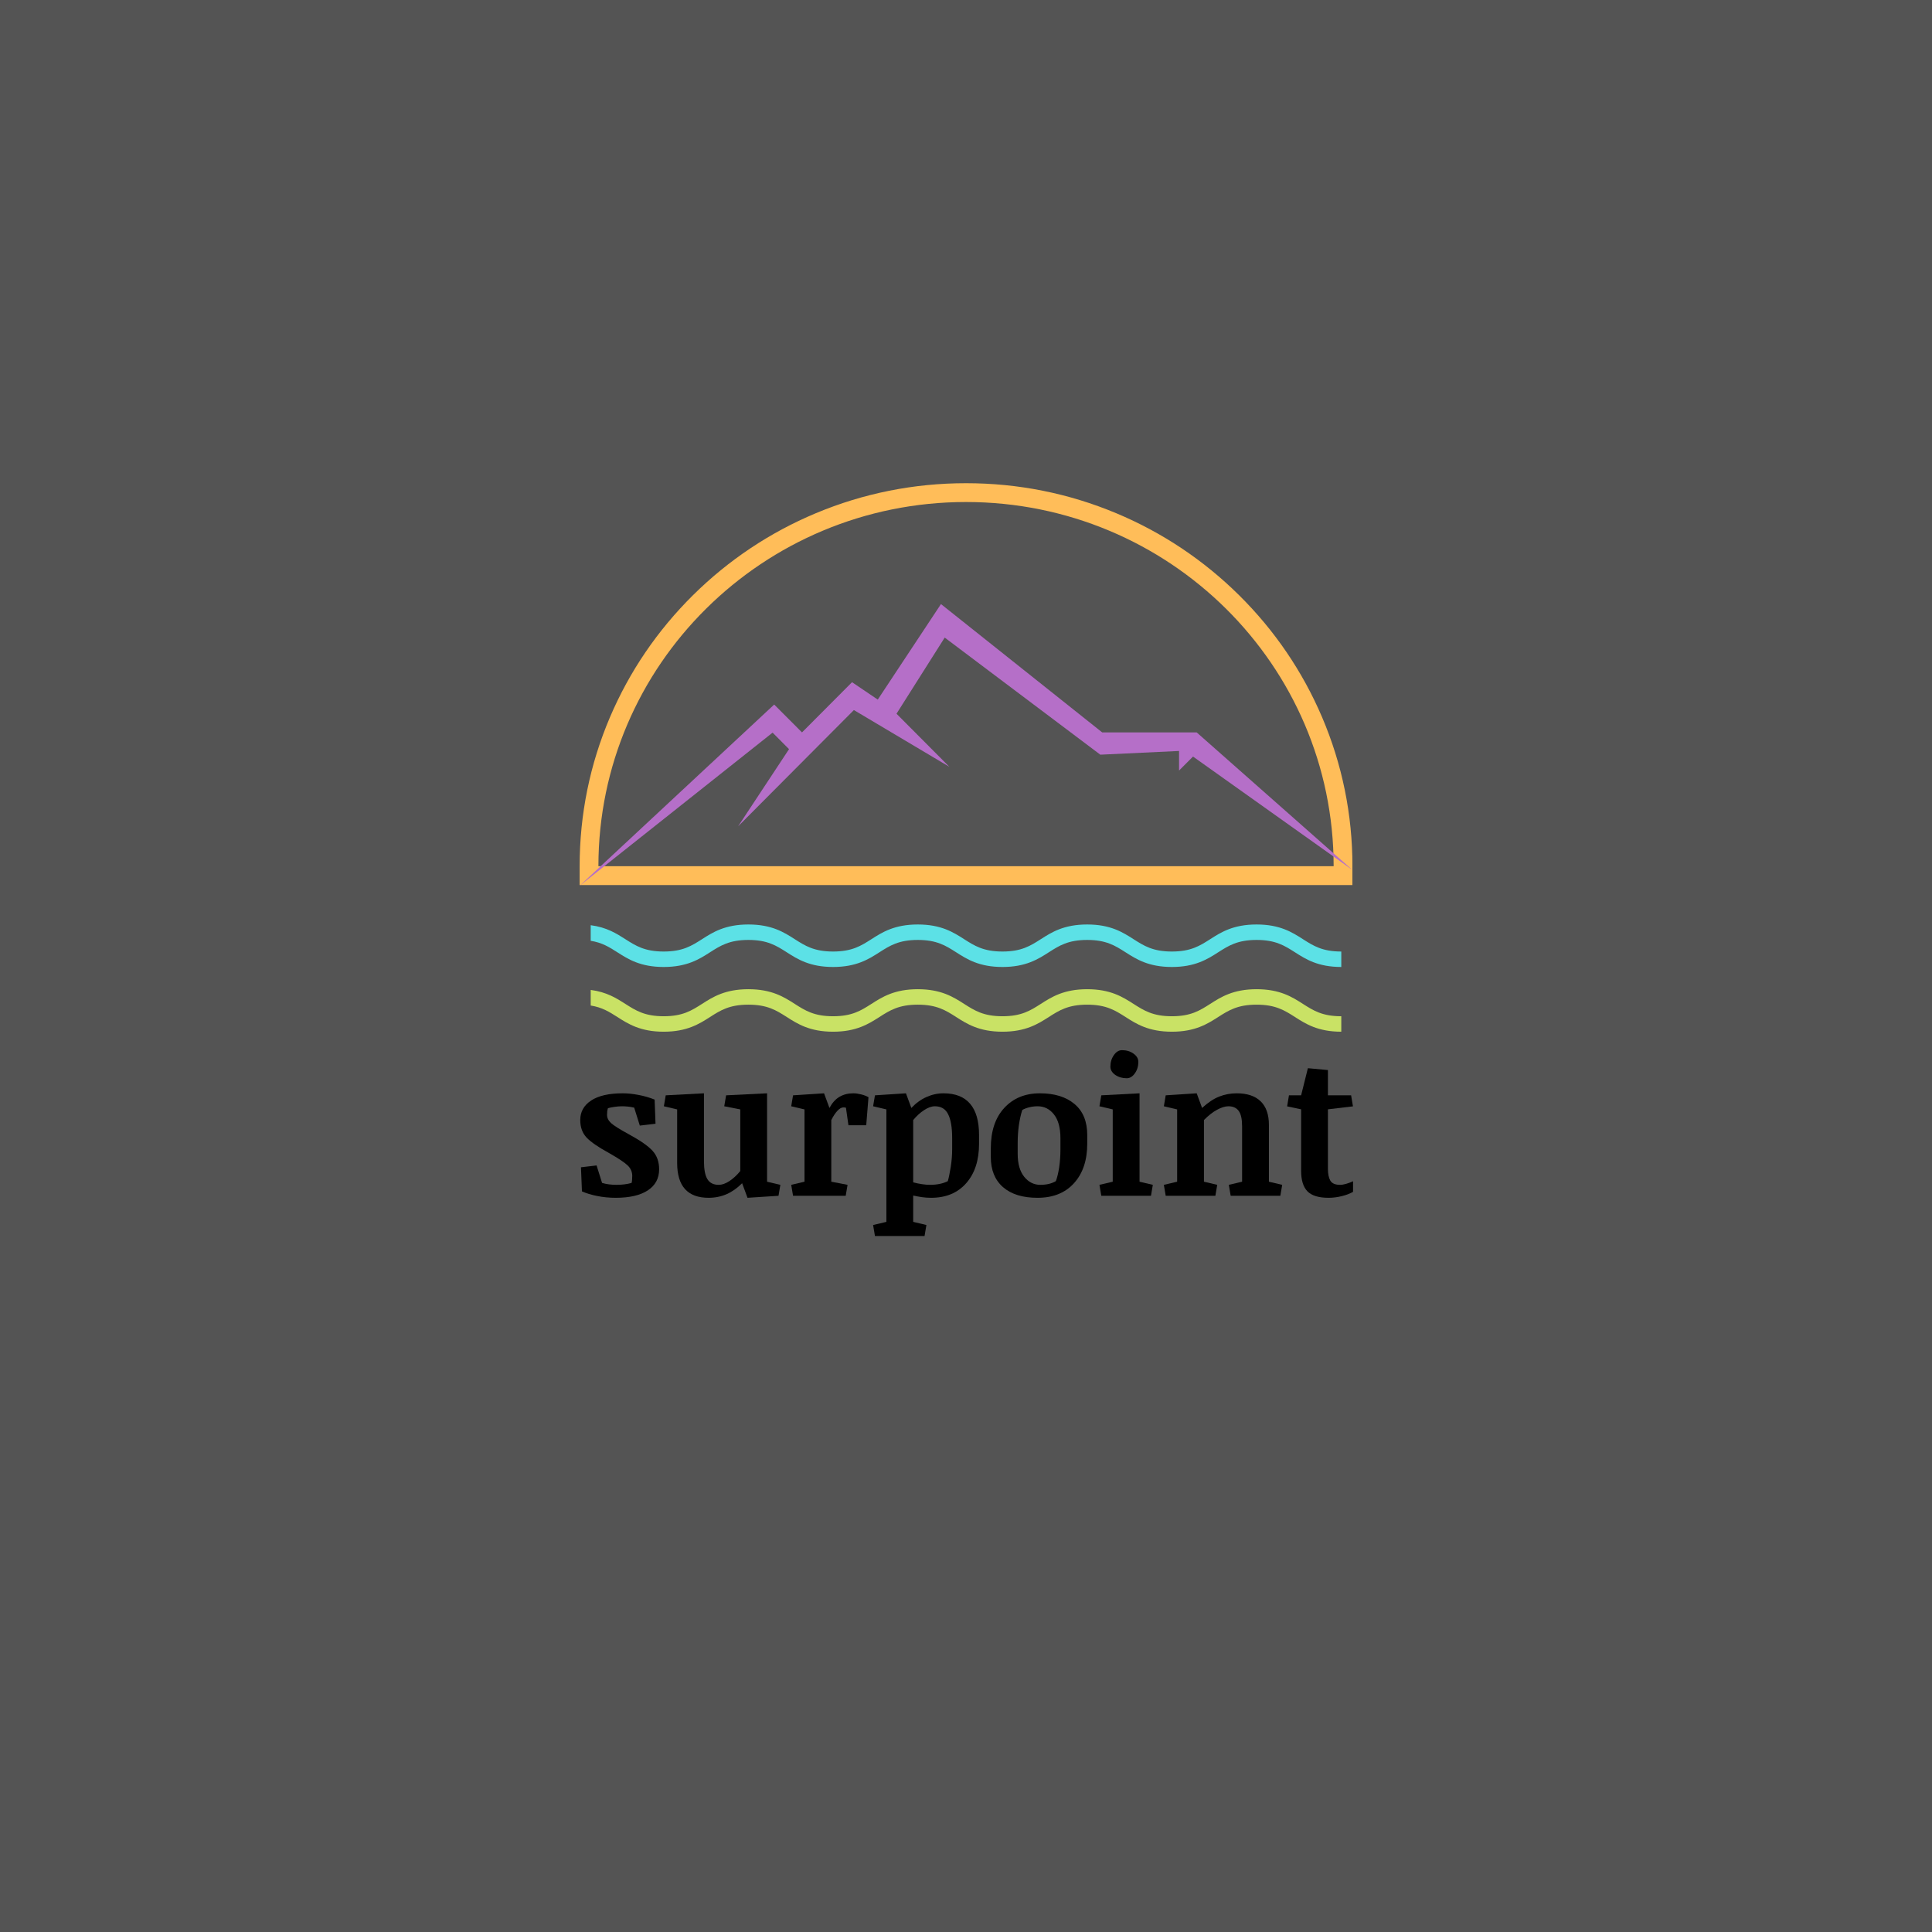
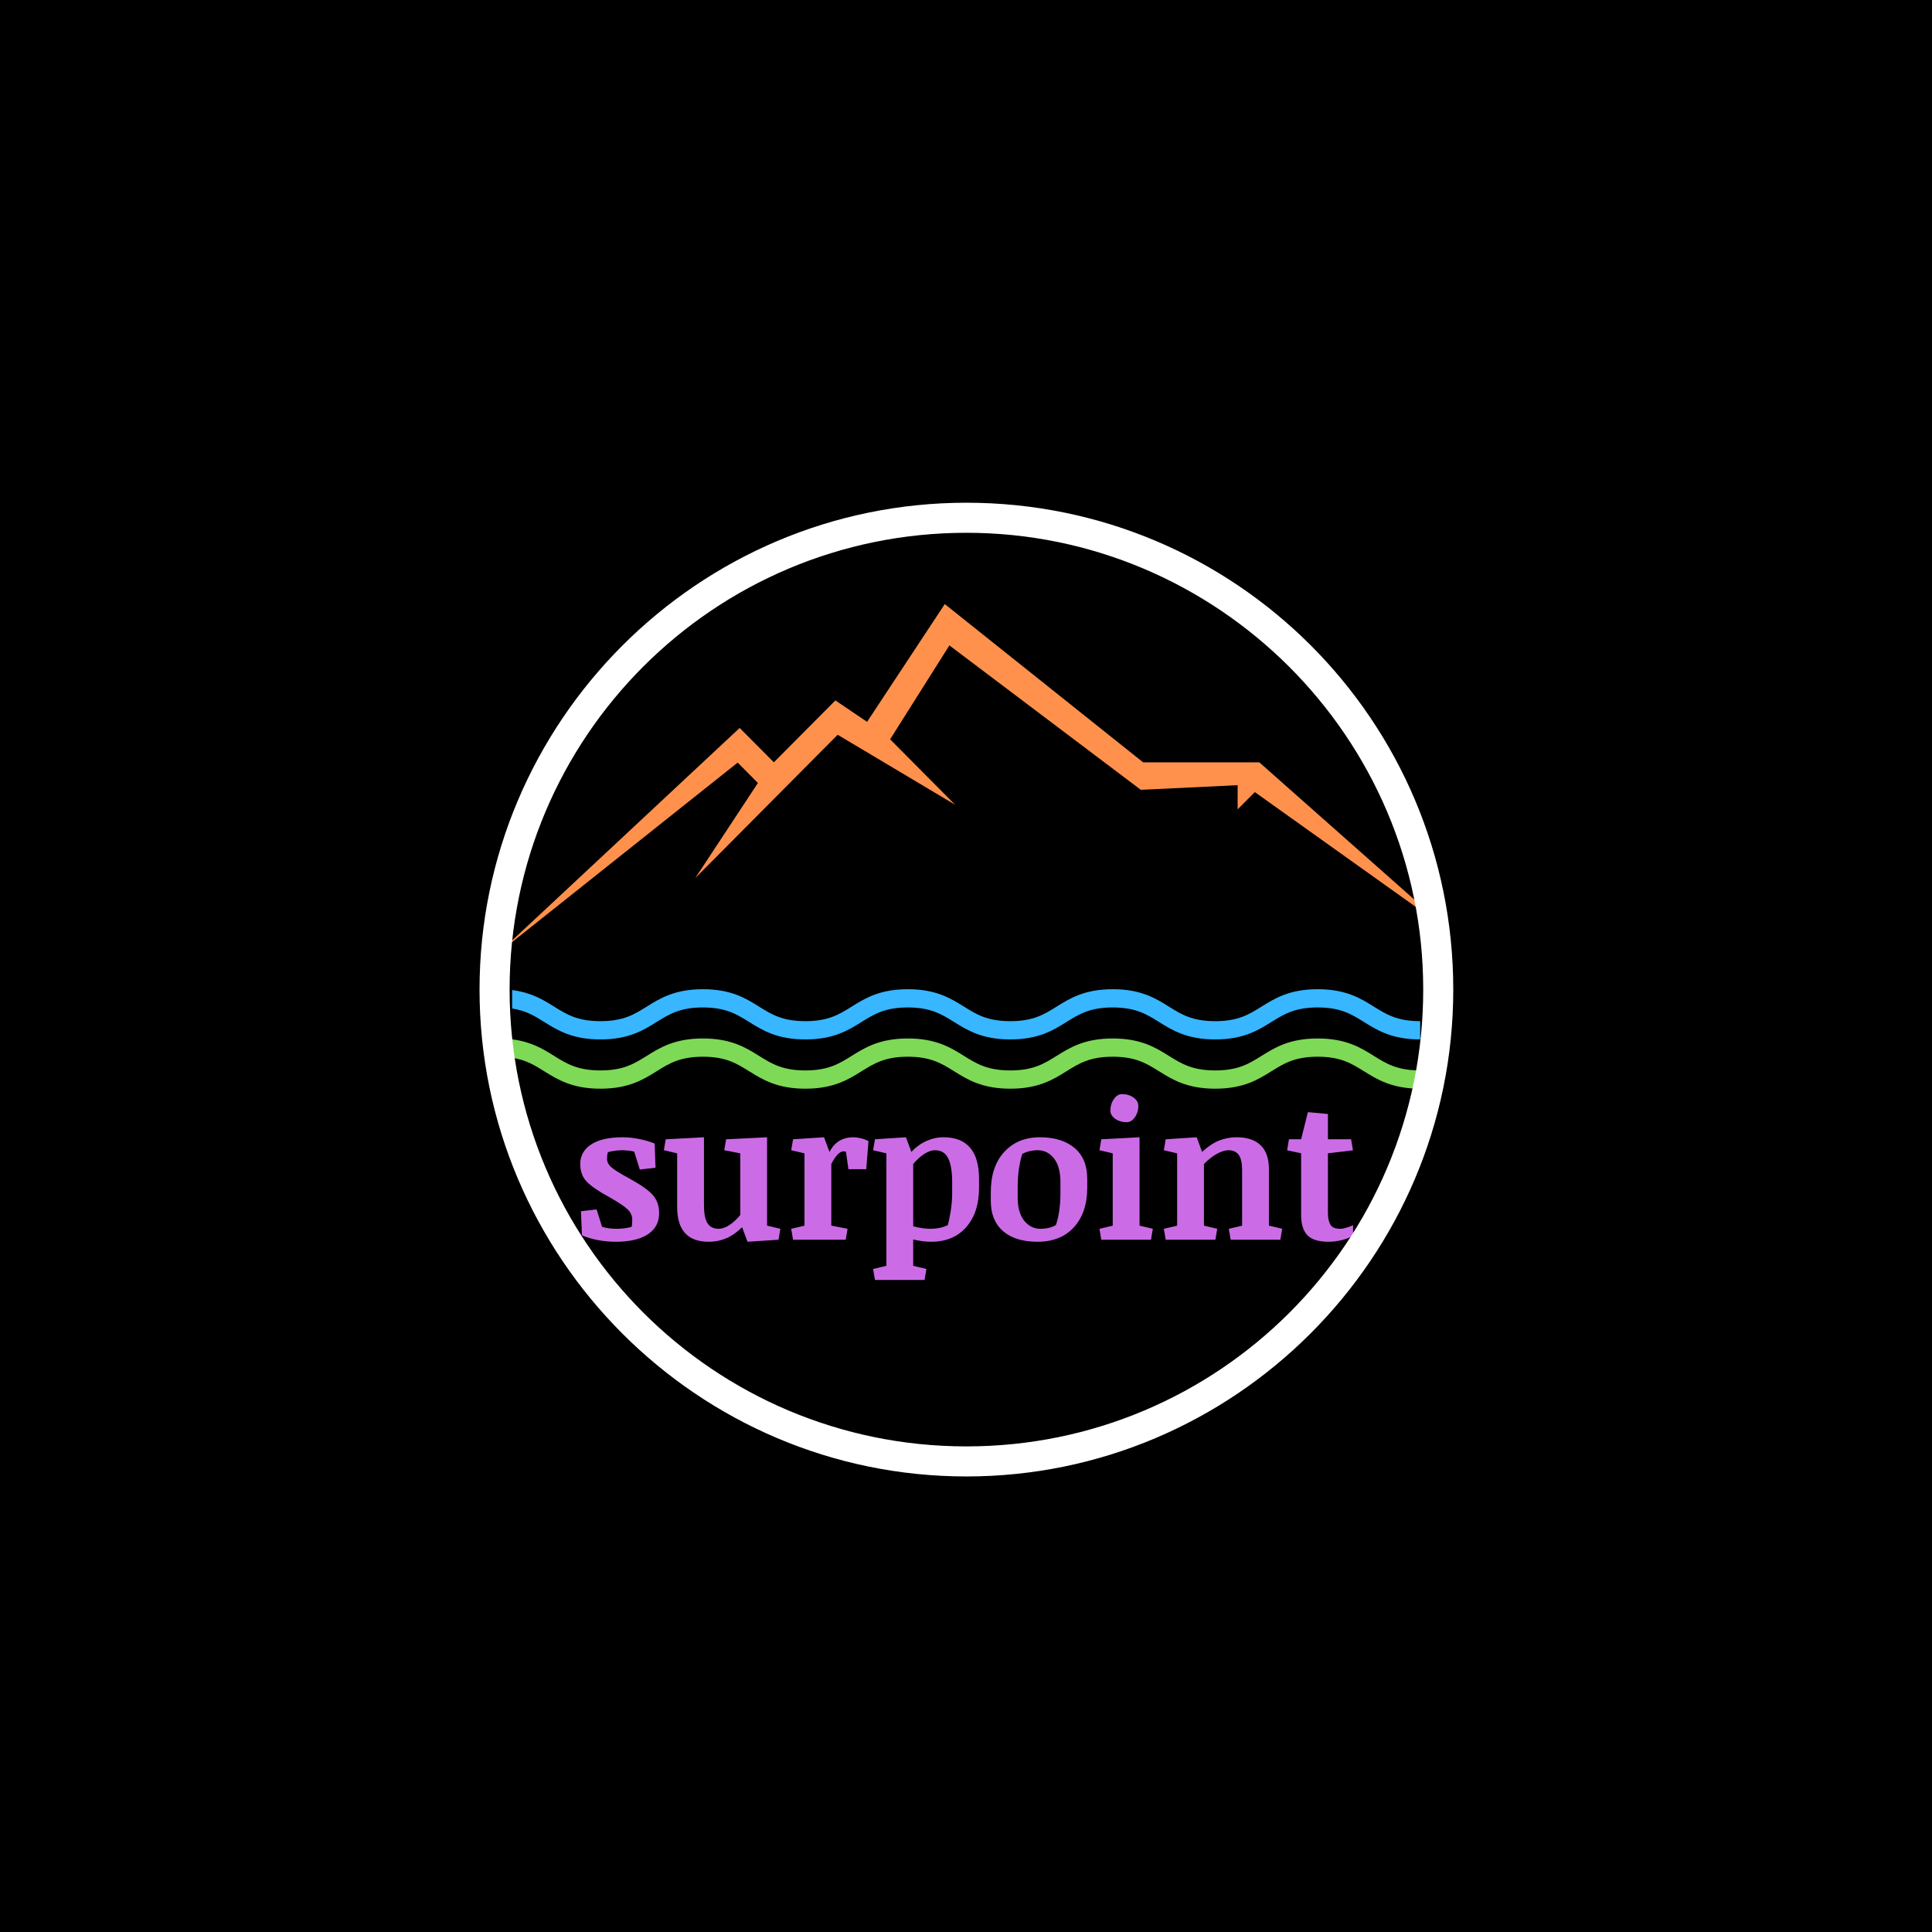
<svg xmlns="http://www.w3.org/2000/svg" width="500" zoomAndPan="magnify" viewBox="0 0 375 375" height="500" preserveAspectRatio="xMidYMid meet" version="1.0">
  <defs>
    <g />
-     <clipPath id="ecf0834a57">
-       <path d="M 112.5 93.789 L 262.5 93.789 L 262.5 171.789 L 112.5 171.789 Z M 112.5 93.789 " clip-rule="nonzero" />
+     <clipPath id="6b0bb9b4a3">
+       <path d="M 99 192 L 276 192 L 276 201.75 L 99 201.75 Z M 99 192 " clip-rule="nonzero" />
    </clipPath>
-     <clipPath id="8f8029e911">
-       <path d="M 112.5 117.227 L 262.5 117.227 L 262.5 171.977 L 112.5 171.977 Z M 112.5 117.227 " clip-rule="nonzero" />
+     <clipPath id="c760a3e167">
+       <path d="M 99 201.562 L 276 201.562 L 276 211.312 L 99 211.312 Z M 99 201.562 " clip-rule="nonzero" />
    </clipPath>
-     <clipPath id="5b44f02b1a">
-       <path d="M 114 192 L 261 192 L 261 200.25 L 114 200.25 Z M 114 192 " clip-rule="nonzero" />
+     <clipPath id="d39ecdc959">
+       <path d="M 97.109 117.227 L 281.609 117.227 L 281.609 184.727 L 97.109 184.727 Z M 97.109 117.227 " clip-rule="nonzero" />
    </clipPath>
-     <clipPath id="2453f253b4">
-       <path d="M 114 179.438 L 261 179.438 L 261 187.688 L 114 187.688 Z M 114 179.438 " clip-rule="nonzero" />
+     <clipPath id="af7899612c">
+       <path d="M 93.078 97.578 L 282.078 97.578 L 282.078 286.578 L 93.078 286.578 Z M 93.078 97.578 " clip-rule="nonzero" />
    </clipPath>
  </defs>
  <rect x="-37.5" width="450" fill="#ffffff" y="-37.5" height="450" fill-opacity="1" />
  <rect x="-37.5" width="450" fill="#ffffff" y="-37.5" height="450" fill-opacity="1" />
-   <rect x="-37.5" width="450" fill="#545454" y="-37.5" height="450" fill-opacity="1" />
-   <g clip-path="url(#ecf0834a57)">
-     <path fill="#ffbd59" d="M 116.152 168.133 C 116.152 129.094 148.105 97.441 187.508 97.441 C 226.91 97.441 258.859 129.094 258.859 168.133 Z M 112.508 171.785 L 262.508 171.785 L 262.508 168.133 C 262.508 158.094 260.52 148.355 256.605 139.18 C 252.824 130.328 247.414 122.375 240.523 115.547 C 233.633 108.727 225.617 103.367 216.684 99.625 C 207.441 95.754 197.625 93.789 187.508 93.789 C 177.391 93.789 167.574 95.754 158.328 99.625 C 149.398 103.367 141.379 108.727 134.488 115.547 C 127.598 122.375 122.188 130.328 118.406 139.18 C 114.492 148.355 112.508 158.094 112.508 168.133 Z M 112.508 171.785 " fill-opacity="1" fill-rule="nonzero" />
-   </g>
-   <g clip-path="url(#8f8029e911)">
-     <path fill="#b56fc8" d="M 112.5 171.934 L 150.27 136.75 L 155.668 142.16 L 165.379 132.414 L 170.375 135.789 L 182.641 117.25 L 213.938 142.16 L 232.277 142.16 L 262.5 168.859 L 231.562 146.848 L 228.855 149.559 L 228.855 145.762 L 213.574 146.484 L 183.367 123.754 L 174.012 138.535 L 184.27 148.836 L 165.738 137.82 L 143.266 160.391 L 153.152 145.41 L 149.961 142.203 Z M 112.5 171.934 " fill-opacity="1" fill-rule="nonzero" />
-   </g>
-   <g clip-path="url(#5b44f02b1a)">
-     <path fill="#c9e265" d="M 252.898 194.855 C 250.805 193.516 248.43 192.004 243.902 192.004 C 239.371 192.004 236.996 193.516 234.902 194.855 C 232.891 196.141 231.148 197.254 227.461 197.254 C 223.77 197.254 222.031 196.141 220.016 194.855 C 217.922 193.516 215.551 192.004 211.02 192.004 C 206.488 192.004 204.117 193.516 202.023 194.855 C 200.012 196.141 198.27 197.254 194.582 197.254 C 190.891 197.254 189.152 196.141 187.137 194.855 C 185.043 193.516 182.672 192.004 178.141 192.004 C 173.613 192.004 171.238 193.516 169.145 194.855 C 167.133 196.141 165.391 197.254 161.703 197.254 C 158.012 197.254 156.273 196.141 154.258 194.855 C 152.164 193.516 149.793 192.004 145.262 192.004 C 140.73 192.004 138.359 193.516 136.266 194.855 C 134.254 196.141 132.512 197.254 128.824 197.254 C 125.133 197.254 123.395 196.141 121.379 194.855 C 119.668 193.762 117.77 192.551 114.656 192.145 L 114.656 195.172 C 116.891 195.527 118.277 196.41 119.828 197.398 C 121.922 198.738 124.293 200.254 128.824 200.254 C 133.352 200.254 135.727 198.738 137.82 197.398 C 139.832 196.113 141.57 195.004 145.262 195.004 C 148.953 195.004 150.691 196.113 152.707 197.398 C 154.801 198.738 157.172 200.254 161.703 200.254 C 166.23 200.254 168.605 198.738 170.699 197.398 C 172.711 196.113 174.449 195.004 178.141 195.004 C 181.832 195.004 183.57 196.113 185.586 197.398 C 187.676 198.738 190.051 200.254 194.582 200.254 C 199.109 200.254 201.484 198.738 203.578 197.398 C 205.59 196.113 207.332 195.004 211.02 195.004 C 214.711 195.004 216.449 196.113 218.465 197.398 C 220.559 198.738 222.93 200.254 227.461 200.254 C 231.988 200.254 234.363 198.738 236.457 197.398 C 238.473 196.113 240.211 195.004 243.902 195.004 C 247.59 195.004 249.332 196.113 251.348 197.398 C 253.441 198.738 255.812 200.254 260.344 200.254 L 260.344 197.254 C 256.652 197.254 254.914 196.141 252.898 194.855 " fill-opacity="1" fill-rule="nonzero" />
-   </g>
-   <g fill="#000000" fill-opacity="1">
-     <g transform="translate(111.4379, 232.1015)">
+   <rect x="-37.5" width="450" fill="#000000" y="-37.5" height="450" fill-opacity="1" />
+   <g fill="#cb6ce6" fill-opacity="1">
+     <g transform="translate(111.4379, 240.6328)">
      <g>
        <path d="M 10.625 -11.938 C 12.832 -10.738 14.363 -9.672 15.219 -8.734 C 16.07 -7.797 16.5 -6.598 16.5 -5.141 C 16.5 -3.379 15.766 -2.016 14.297 -1.047 C 12.828 -0.086 10.754 0.391 8.078 0.391 C 6.797 0.391 5.582 0.27 4.438 0.031 C 3.301 -0.195 2.328 -0.492 1.516 -0.859 L 1.328 -5.531 L 4.359 -5.891 L 5.422 -2.5 C 5.828 -2.375 6.27 -2.281 6.75 -2.219 C 7.227 -2.156 7.719 -2.125 8.219 -2.125 C 8.758 -2.125 9.273 -2.156 9.766 -2.219 C 10.266 -2.281 10.727 -2.375 11.156 -2.5 C 11.207 -2.688 11.238 -2.898 11.25 -3.141 C 11.27 -3.391 11.281 -3.629 11.281 -3.859 C 11.281 -4.641 10.984 -5.316 10.391 -5.891 C 9.797 -6.461 8.594 -7.266 6.781 -8.297 C 4.719 -9.422 3.27 -10.414 2.438 -11.281 C 1.602 -12.156 1.188 -13.297 1.188 -14.703 C 1.188 -16.305 1.895 -17.57 3.312 -18.5 C 4.727 -19.426 6.77 -19.891 9.438 -19.891 C 10.383 -19.891 11.398 -19.785 12.484 -19.578 C 13.566 -19.379 14.613 -19.078 15.625 -18.672 L 15.797 -13.984 L 12.75 -13.625 L 11.656 -17.109 C 11.27 -17.203 10.867 -17.27 10.453 -17.312 C 10.047 -17.352 9.664 -17.375 9.312 -17.375 C 8.852 -17.375 8.375 -17.336 7.875 -17.266 C 7.383 -17.203 6.945 -17.113 6.562 -17 C 6.5 -16.801 6.453 -16.586 6.422 -16.359 C 6.398 -16.141 6.391 -15.914 6.391 -15.688 C 6.391 -15.125 6.645 -14.602 7.156 -14.125 C 7.676 -13.645 8.832 -12.914 10.625 -11.938 Z M 10.625 -11.938 " />
      </g>
    </g>
  </g>
-   <g fill="#000000" fill-opacity="1">
-     <g transform="translate(128.7169, 232.1015)">
+   <g fill="#cb6ce6" fill-opacity="1">
+     <g transform="translate(128.7169, 240.6328)">
      <g>
        <path d="M 7.922 -6.703 C 7.922 -5.117 8.145 -3.957 8.594 -3.219 C 9.051 -2.488 9.781 -2.125 10.781 -2.125 C 11.426 -2.125 12.113 -2.363 12.844 -2.844 C 13.582 -3.32 14.289 -3.973 14.969 -4.797 L 14.969 -16.766 L 11.859 -17.375 L 12.219 -19.5 L 20.172 -19.891 L 20.172 -2.734 L 22.75 -2.125 L 22.391 0 L 16.375 0.391 L 15.328 -2.438 C 14.398 -1.5 13.395 -0.789 12.312 -0.312 C 11.227 0.156 10.066 0.391 8.828 0.391 C 6.785 0.391 5.254 -0.176 4.234 -1.312 C 3.223 -2.445 2.719 -4.129 2.719 -6.359 L 2.719 -16.766 L 0.141 -17.375 L 0.5 -19.5 L 7.922 -19.891 Z M 7.922 -6.703 " />
      </g>
    </g>
  </g>
-   <g fill="#000000" fill-opacity="1">
-     <g transform="translate(152.3542, 232.1015)">
+   <g fill="#cb6ce6" fill-opacity="1">
+     <g transform="translate(152.3542, 240.6328)">
      <g>
        <path d="M 3.797 -16.766 L 1.219 -17.375 L 1.578 -19.5 L 7.594 -19.891 L 8.641 -17.047 C 9.172 -18.035 9.816 -18.754 10.578 -19.203 C 11.348 -19.66 12.242 -19.891 13.266 -19.891 C 13.742 -19.891 14.242 -19.82 14.766 -19.688 C 15.297 -19.562 15.781 -19.379 16.219 -19.141 L 15.781 -13.688 L 12.328 -13.688 L 11.844 -17.094 C 11.758 -17.113 11.676 -17.129 11.594 -17.141 C 11.508 -17.148 11.43 -17.156 11.359 -17.156 C 10.992 -17.156 10.602 -16.938 10.188 -16.5 C 9.781 -16.062 9.383 -15.461 9 -14.703 L 9 -2.734 L 12.156 -2.125 L 11.797 0 L 1.578 0 L 1.219 -2.125 L 3.797 -2.734 Z M 3.797 -16.766 " />
      </g>
    </g>
  </g>
-   <g fill="#000000" fill-opacity="1">
-     <g transform="translate(168.8608, 232.1015)">
+   <g fill="#cb6ce6" fill-opacity="1">
+     <g transform="translate(168.8608, 240.6328)">
      <g>
        <path d="M 15.953 -11.172 C 15.953 -13.254 15.691 -14.805 15.172 -15.828 C 14.66 -16.859 13.805 -17.375 12.609 -17.375 C 11.961 -17.375 11.258 -17.125 10.5 -16.625 C 9.75 -16.133 9.047 -15.492 8.391 -14.703 L 8.391 -2.609 C 8.973 -2.453 9.551 -2.332 10.125 -2.25 C 10.707 -2.164 11.223 -2.125 11.672 -2.125 C 12.328 -2.125 12.957 -2.188 13.562 -2.312 C 14.176 -2.445 14.691 -2.625 15.109 -2.844 C 15.297 -3.488 15.484 -4.395 15.672 -5.562 C 15.859 -6.738 15.953 -7.895 15.953 -9.031 Z M 3.188 -16.766 L 0.609 -17.375 L 0.969 -19.5 L 6.984 -19.891 L 8.031 -17.047 C 8.926 -17.992 9.906 -18.703 10.969 -19.172 C 12.031 -19.648 13.129 -19.891 14.266 -19.891 C 16.566 -19.891 18.289 -19.211 19.438 -17.859 C 20.594 -16.516 21.172 -14.488 21.172 -11.781 L 21.172 -10.094 C 21.172 -6.875 20.336 -4.32 18.672 -2.438 C 17.016 -0.551 14.742 0.391 11.859 0.391 C 11.242 0.391 10.648 0.348 10.078 0.266 C 9.516 0.18 8.953 0.078 8.391 -0.047 L 8.391 5.062 L 10.953 5.672 L 10.594 7.812 L 0.969 7.812 L 0.609 5.672 L 3.188 5.062 Z M 3.188 -16.766 " />
      </g>
    </g>
  </g>
-   <g fill="#000000" fill-opacity="1">
-     <g transform="translate(191.2049, 232.1015)">
+   <g fill="#cb6ce6" fill-opacity="1">
+     <g transform="translate(191.2049, 240.6328)">
      <g>
        <path d="M 10.172 0.391 C 7.285 0.391 5.051 -0.301 3.469 -1.688 C 1.895 -3.07 1.109 -5.02 1.109 -7.531 L 1.109 -9.203 C 1.109 -12.547 1.977 -15.16 3.719 -17.047 C 5.457 -18.941 7.766 -19.891 10.641 -19.891 C 13.484 -19.891 15.723 -19.195 17.359 -17.812 C 19.004 -16.438 19.828 -14.426 19.828 -11.781 L 19.828 -10.094 C 19.828 -6.895 18.973 -4.348 17.266 -2.453 C 15.555 -0.555 13.191 0.391 10.172 0.391 Z M 14.625 -11.172 C 14.625 -13.18 14.207 -14.719 13.375 -15.781 C 12.539 -16.844 11.484 -17.375 10.203 -17.375 C 9.629 -17.375 9.082 -17.305 8.562 -17.172 C 8.051 -17.047 7.602 -16.875 7.219 -16.656 C 6.945 -15.812 6.727 -14.832 6.562 -13.719 C 6.406 -12.613 6.328 -11.469 6.328 -10.281 L 6.328 -8.141 C 6.328 -6.223 6.75 -4.738 7.594 -3.688 C 8.445 -2.645 9.488 -2.125 10.719 -2.125 C 11.32 -2.125 11.883 -2.188 12.406 -2.312 C 12.926 -2.445 13.367 -2.625 13.734 -2.844 C 13.992 -3.52 14.207 -4.398 14.375 -5.484 C 14.539 -6.566 14.625 -7.75 14.625 -9.031 Z M 14.625 -11.172 " />
      </g>
    </g>
  </g>
-   <g fill="#000000" fill-opacity="1">
-     <g transform="translate(212.184, 232.1015)">
+   <g fill="#cb6ce6" fill-opacity="1">
+     <g transform="translate(212.184, 240.6328)">
      <g>
        <path d="M 9 -2.734 L 11.578 -2.125 L 11.219 0 L 1.578 0 L 1.219 -2.125 L 3.797 -2.734 L 3.797 -16.766 L 1.219 -17.375 L 1.578 -19.5 L 9 -19.891 Z M 3.344 -25.062 C 3.344 -25.914 3.566 -26.66 4.016 -27.297 C 4.461 -27.941 4.988 -28.266 5.594 -28.266 C 6.469 -28.266 7.211 -28.039 7.828 -27.594 C 8.453 -27.156 8.766 -26.617 8.766 -25.984 C 8.766 -25.129 8.535 -24.383 8.078 -23.75 C 7.629 -23.125 7.109 -22.812 6.516 -22.812 C 5.66 -22.812 4.914 -23.031 4.281 -23.469 C 3.656 -23.914 3.344 -24.445 3.344 -25.062 Z M 3.344 -25.062 " />
      </g>
    </g>
  </g>
-   <g fill="#000000" fill-opacity="1">
-     <g transform="translate(224.6852, 232.1015)">
+   <g fill="#cb6ce6" fill-opacity="1">
+     <g transform="translate(224.6852, 240.6328)">
      <g>
        <path d="M 1.219 -2.125 L 3.797 -2.734 L 3.797 -16.766 L 1.219 -17.375 L 1.578 -19.5 L 7.594 -19.891 L 8.641 -17.047 C 9.766 -18.086 10.863 -18.82 11.938 -19.25 C 13.02 -19.676 14.16 -19.891 15.359 -19.891 C 17.398 -19.891 18.953 -19.367 20.016 -18.328 C 21.078 -17.285 21.609 -15.766 21.609 -13.766 L 21.609 -2.734 L 24.188 -2.125 L 23.828 0 L 14.188 0 L 13.828 -2.125 L 16.406 -2.734 L 16.406 -13.5 C 16.406 -14.875 16.188 -15.863 15.75 -16.469 C 15.312 -17.07 14.645 -17.375 13.75 -17.375 C 13.113 -17.375 12.383 -17.148 11.562 -16.703 C 10.738 -16.266 9.883 -15.598 9 -14.703 L 9 -2.734 L 11.578 -2.125 L 11.219 0 L 1.578 0 Z M 1.219 -2.125 " />
      </g>
    </g>
  </g>
-   <g fill="#000000" fill-opacity="1">
-     <g transform="translate(249.6876, 232.1015)">
+   <g fill="#cb6ce6" fill-opacity="1">
+     <g transform="translate(249.6876, 240.6328)">
      <g>
        <path d="M 12.562 -19.5 L 12.922 -17.359 L 8.062 -16.781 L 8.062 -5.25 C 8.062 -4.25 8.219 -3.477 8.531 -2.938 C 8.852 -2.395 9.484 -2.125 10.422 -2.125 C 10.766 -2.125 11.164 -2.191 11.625 -2.328 C 12.082 -2.461 12.52 -2.629 12.938 -2.828 L 12.938 -0.766 C 12.289 -0.398 11.547 -0.117 10.703 0.078 C 9.867 0.285 9.031 0.391 8.188 0.391 C 6.27 0.391 4.898 -0.031 4.078 -0.875 C 3.266 -1.719 2.859 -3.039 2.859 -4.844 L 2.859 -16.781 L 0.141 -17.359 L 0.5 -19.5 L 2.859 -19.5 L 4.172 -24.766 L 8.062 -24.406 L 8.062 -19.5 Z M 12.562 -19.5 " />
      </g>
    </g>
  </g>
-   <g clip-path="url(#2453f253b4)">
-     <path fill="#5ce1e6" d="M 252.898 182.293 C 250.805 180.953 248.43 179.441 243.902 179.441 C 239.371 179.441 236.996 180.953 234.902 182.293 C 232.891 183.578 231.148 184.691 227.461 184.691 C 223.77 184.691 222.031 183.578 220.016 182.293 C 217.922 180.953 215.551 179.441 211.02 179.441 C 206.488 179.441 204.117 180.953 202.023 182.293 C 200.012 183.578 198.27 184.691 194.582 184.691 C 190.891 184.691 189.152 183.578 187.137 182.293 C 185.043 180.953 182.672 179.441 178.141 179.441 C 173.613 179.441 171.238 180.953 169.145 182.293 C 167.133 183.578 165.391 184.691 161.703 184.691 C 158.012 184.691 156.273 183.578 154.258 182.293 C 152.164 180.953 149.793 179.441 145.262 179.441 C 140.73 179.441 138.359 180.953 136.266 182.293 C 134.254 183.578 132.512 184.691 128.824 184.691 C 125.133 184.691 123.395 183.578 121.379 182.293 C 119.668 181.199 117.77 179.988 114.656 179.582 L 114.656 182.609 C 116.891 182.965 118.277 183.848 119.828 184.836 C 121.922 186.176 124.293 187.691 128.824 187.691 C 133.352 187.691 135.727 186.176 137.82 184.836 C 139.832 183.551 141.57 182.441 145.262 182.441 C 148.953 182.441 150.691 183.551 152.707 184.836 C 154.801 186.176 157.172 187.691 161.703 187.691 C 166.23 187.691 168.605 186.176 170.699 184.836 C 172.711 183.551 174.449 182.441 178.141 182.441 C 181.832 182.441 183.57 183.551 185.586 184.836 C 187.676 186.176 190.051 187.691 194.582 187.691 C 199.109 187.691 201.484 186.176 203.578 184.836 C 205.59 183.551 207.332 182.441 211.02 182.441 C 214.711 182.441 216.449 183.551 218.465 184.836 C 220.559 186.176 222.93 187.691 227.461 187.691 C 231.988 187.691 234.363 186.176 236.457 184.836 C 238.473 183.551 240.211 182.441 243.902 182.441 C 247.59 182.441 249.332 183.551 251.348 184.836 C 253.441 186.176 255.812 187.691 260.344 187.691 L 260.344 184.691 C 256.652 184.691 254.914 183.578 252.898 182.293 " fill-opacity="1" fill-rule="nonzero" />
+   <g clip-path="url(#6b0bb9b4a3)">
+     <path fill="#38b6ff" d="M 266.648 195.375 C 264.113 193.793 261.246 192.004 255.766 192.004 C 250.281 192.004 247.414 193.793 244.879 195.375 C 242.441 196.895 240.336 198.207 235.875 198.207 C 231.41 198.207 229.305 196.895 226.867 195.375 C 224.336 193.793 221.465 192.004 215.984 192.004 C 210.504 192.004 207.637 193.793 205.102 195.375 C 202.664 196.895 200.562 198.207 196.098 198.207 C 191.633 198.207 189.527 196.895 187.094 195.375 C 184.559 193.793 181.688 192.004 176.207 192.004 C 170.73 192.004 167.859 193.793 165.324 195.375 C 162.891 196.895 160.785 198.207 156.32 198.207 C 151.859 198.207 149.754 196.895 147.316 195.375 C 144.785 193.793 141.914 192.004 136.434 192.004 C 130.953 192.004 128.082 193.793 125.551 195.375 C 123.113 196.895 121.008 198.207 116.547 198.207 C 112.082 198.207 109.977 196.895 107.539 195.375 C 105.469 194.082 103.172 192.648 99.406 192.172 L 99.406 195.746 C 102.109 196.168 103.789 197.215 105.66 198.383 C 108.195 199.961 111.066 201.754 116.547 201.754 C 122.027 201.754 124.895 199.961 127.43 198.383 C 129.863 196.863 131.969 195.547 136.434 195.547 C 140.898 195.547 143 196.863 145.438 198.383 C 147.973 199.961 150.84 201.754 156.32 201.754 C 161.801 201.754 164.672 199.961 167.203 198.383 C 169.641 196.863 171.746 195.547 176.207 195.547 C 180.672 195.547 182.777 196.863 185.215 198.383 C 187.746 199.961 190.617 201.754 196.098 201.754 C 201.578 201.754 204.449 199.961 206.98 198.383 C 209.418 196.863 211.52 195.547 215.984 195.547 C 220.449 195.547 222.555 196.863 224.992 198.383 C 227.523 199.961 230.395 201.754 235.875 201.754 C 241.355 201.754 244.227 199.961 246.758 198.383 C 249.195 196.863 251.301 195.547 255.766 195.547 C 260.227 195.547 262.332 196.863 264.77 198.383 C 267.305 199.961 270.176 201.754 275.656 201.754 L 275.656 198.207 C 271.191 198.207 269.086 196.895 266.648 195.375 " fill-opacity="1" fill-rule="nonzero" />
+   </g>
+   <g clip-path="url(#c760a3e167)">
+     <path fill="#7ed957" d="M 266.648 204.938 C 264.113 203.355 261.246 201.566 255.766 201.566 C 250.281 201.566 247.414 203.355 244.879 204.938 C 242.441 206.457 240.336 207.77 235.875 207.77 C 231.41 207.77 229.305 206.457 226.867 204.938 C 224.336 203.355 221.465 201.566 215.984 201.566 C 210.504 201.566 207.637 203.355 205.102 204.938 C 202.664 206.457 200.562 207.77 196.098 207.77 C 191.633 207.77 189.527 206.457 187.094 204.938 C 184.559 203.355 181.688 201.566 176.207 201.566 C 170.73 201.566 167.859 203.355 165.324 204.938 C 162.891 206.457 160.785 207.77 156.32 207.77 C 151.859 207.77 149.754 206.457 147.316 204.938 C 144.785 203.355 141.914 201.566 136.434 201.566 C 130.953 201.566 128.082 203.355 125.551 204.938 C 123.113 206.457 121.008 207.77 116.547 207.77 C 112.082 207.77 109.977 206.457 107.539 204.938 C 105.469 203.645 103.172 202.211 99.406 201.734 L 99.406 205.309 C 102.109 205.73 103.789 206.777 105.66 207.945 C 108.195 209.523 111.066 211.316 116.547 211.316 C 122.027 211.316 124.895 209.523 127.43 207.945 C 129.863 206.426 131.969 205.109 136.434 205.109 C 140.898 205.109 143 206.426 145.438 207.945 C 147.973 209.523 150.84 211.316 156.32 211.316 C 161.801 211.316 164.672 209.523 167.203 207.945 C 169.641 206.426 171.746 205.109 176.207 205.109 C 180.672 205.109 182.777 206.426 185.215 207.945 C 187.746 209.523 190.617 211.316 196.098 211.316 C 201.578 211.316 204.449 209.523 206.98 207.945 C 209.418 206.426 211.52 205.109 215.984 205.109 C 220.449 205.109 222.555 206.426 224.992 207.945 C 227.523 209.523 230.395 211.316 235.875 211.316 C 241.355 211.316 244.227 209.523 246.758 207.945 C 249.195 206.426 251.301 205.109 255.766 205.109 C 260.227 205.109 262.332 206.426 264.77 207.945 C 267.305 209.523 270.176 211.316 275.656 211.316 L 275.656 207.77 C 271.191 207.77 269.086 206.457 266.648 204.938 " fill-opacity="1" fill-rule="nonzero" />
+   </g>
+   <g clip-path="url(#d39ecdc959)">
+     <path fill="#ff914d" d="M 97.109 184.676 L 143.566 141.297 L 150.207 147.965 L 162.152 135.949 L 168.297 140.113 L 183.379 117.254 L 221.879 147.969 L 244.434 147.969 L 281.609 180.883 L 243.559 153.746 L 240.227 157.09 L 240.227 152.406 L 221.43 153.301 L 184.277 125.273 L 172.77 143.5 L 185.383 156.195 L 162.59 142.617 L 134.949 170.441 L 147.109 151.977 L 143.184 148.02 Z M 97.109 184.676 " fill-opacity="1" fill-rule="nonzero" />
+   </g>
+   <g clip-path="url(#af7899612c)">
+     <path fill="#ffffff" d="M 187.578 286.578 C 135.371 286.578 93.078 243.996 93.078 192.078 C 93.078 140.164 135.371 97.578 187.578 97.578 C 239.789 97.578 282.078 139.871 282.078 192.078 C 282.078 244.289 239.496 286.578 187.578 286.578 Z M 187.578 103.414 C 138.578 103.414 98.914 143.078 98.914 192.078 C 98.914 241.078 138.578 280.746 187.578 280.746 C 236.578 280.746 276.246 241.078 276.246 192.078 C 276.246 143.078 236.289 103.414 187.578 103.414 Z M 187.578 103.414 " fill-opacity="1" fill-rule="nonzero" />
  </g>
</svg>
